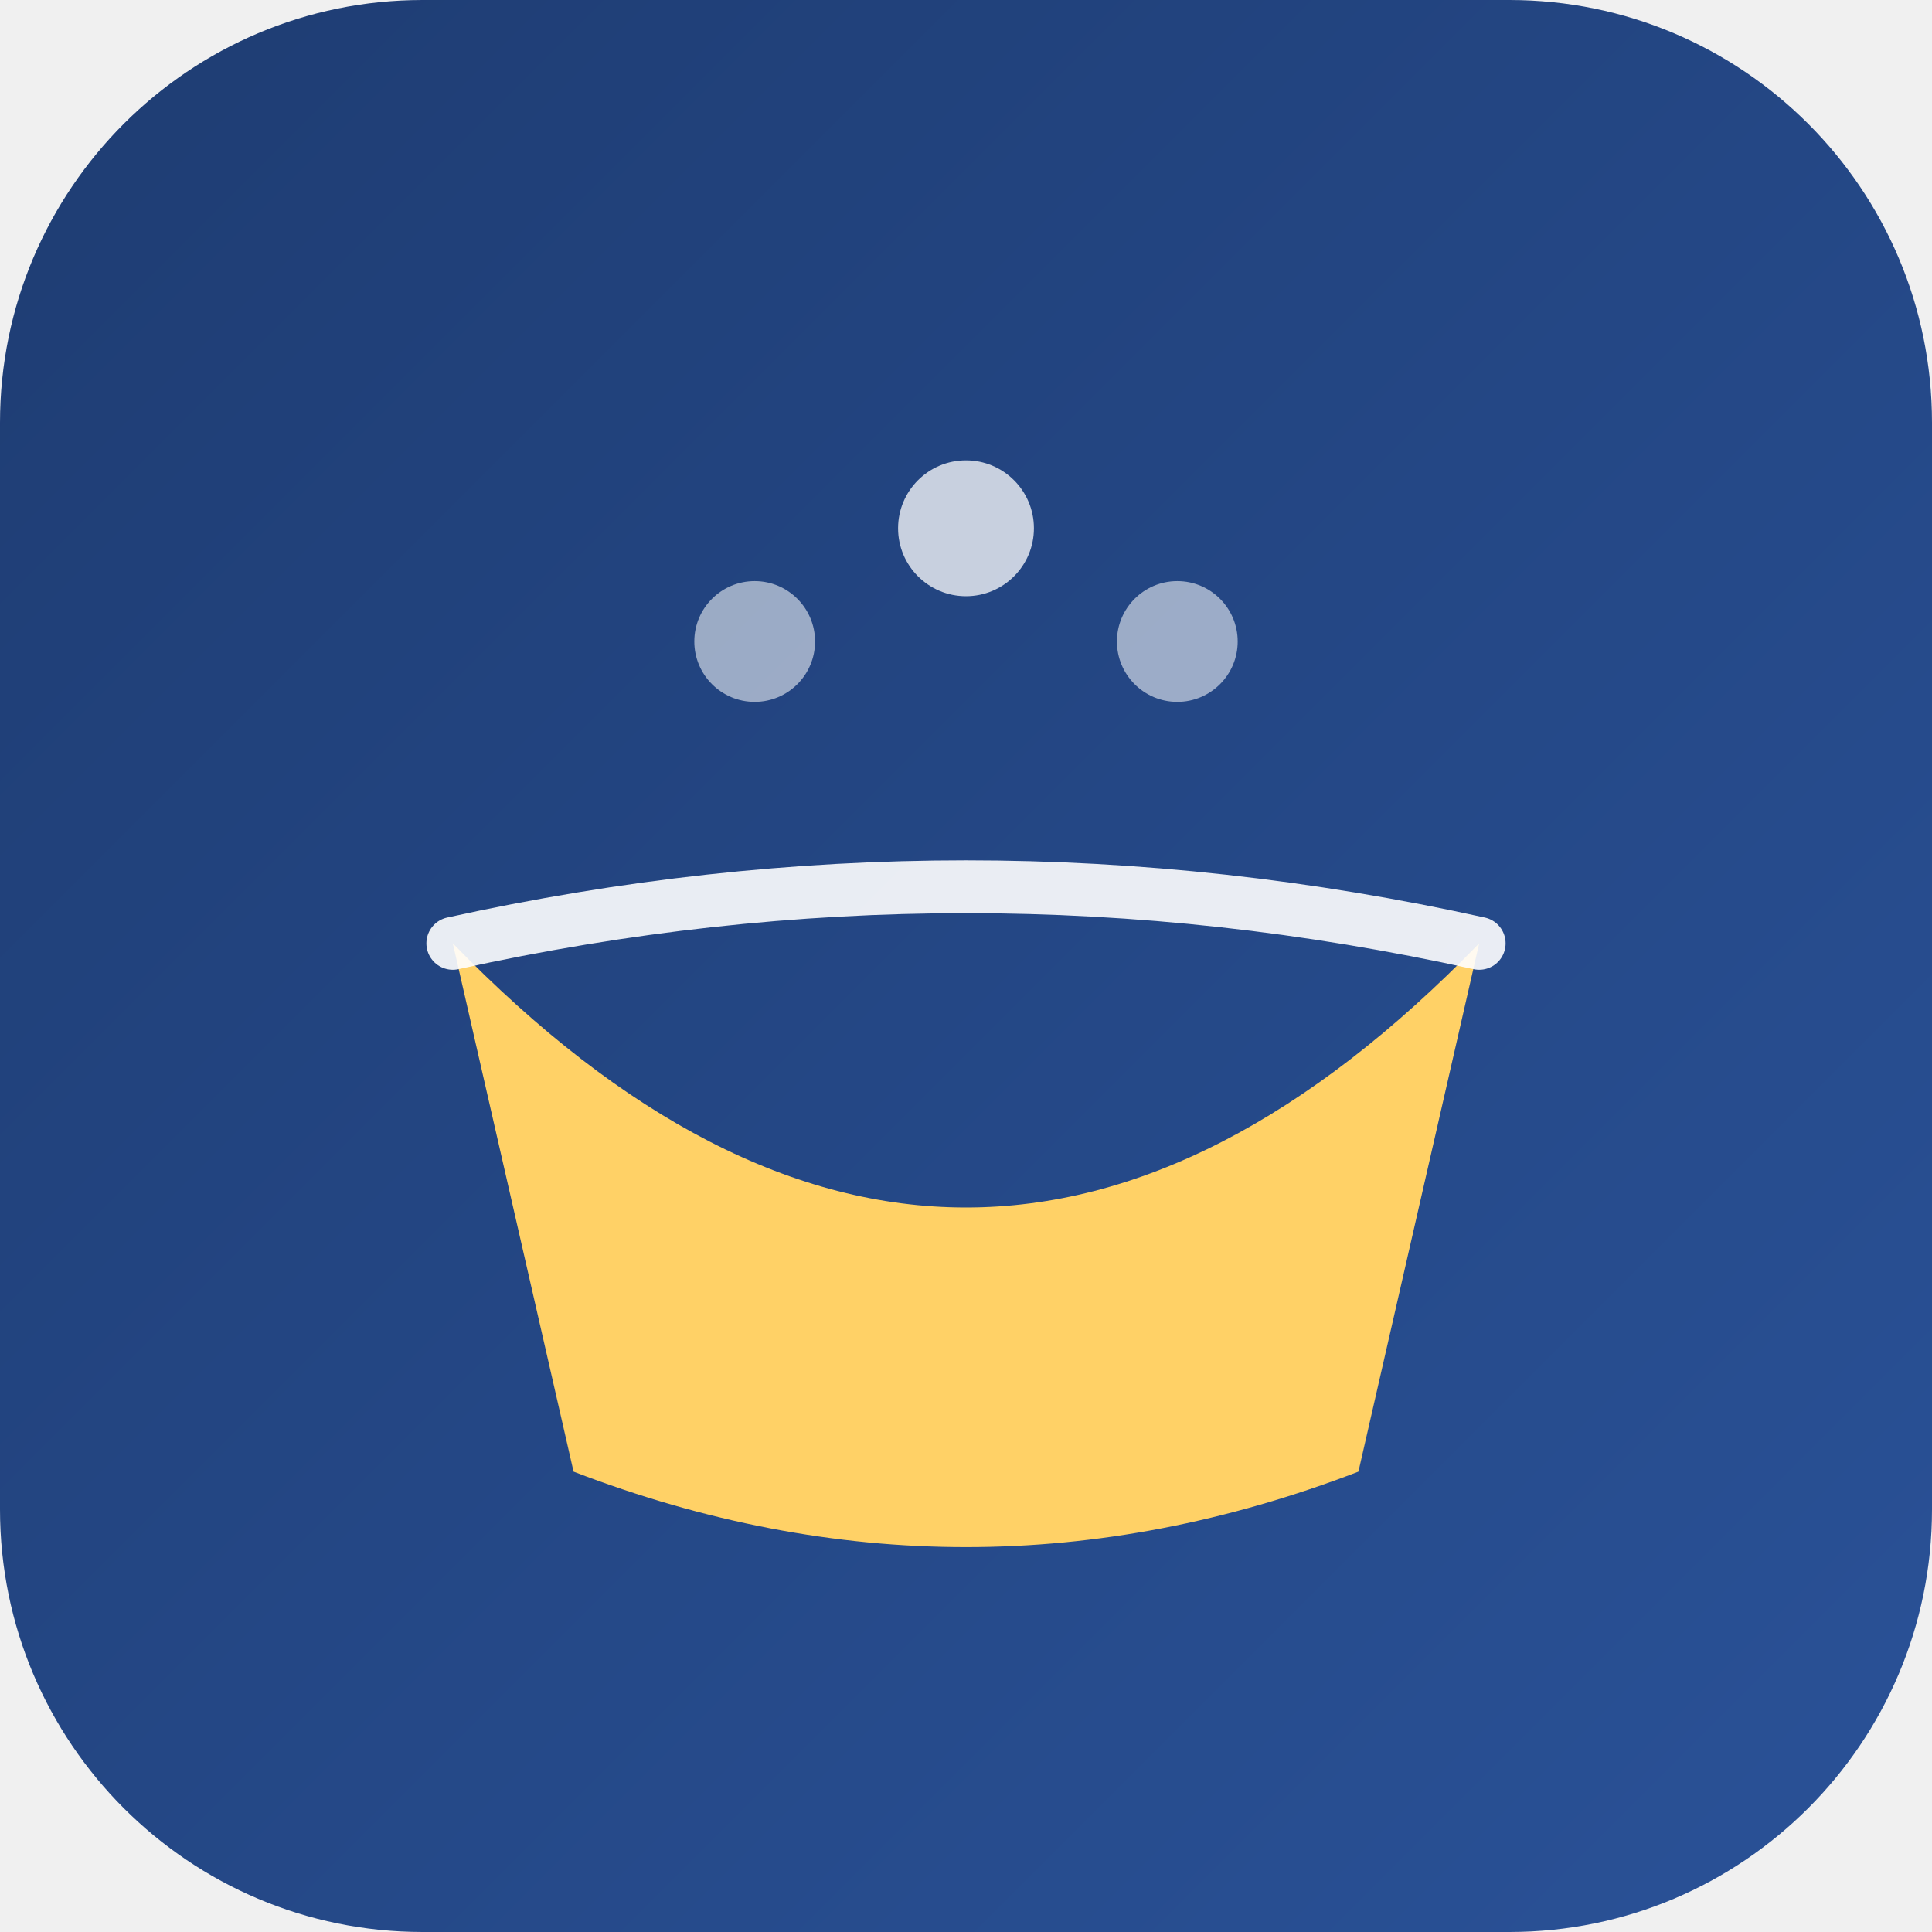
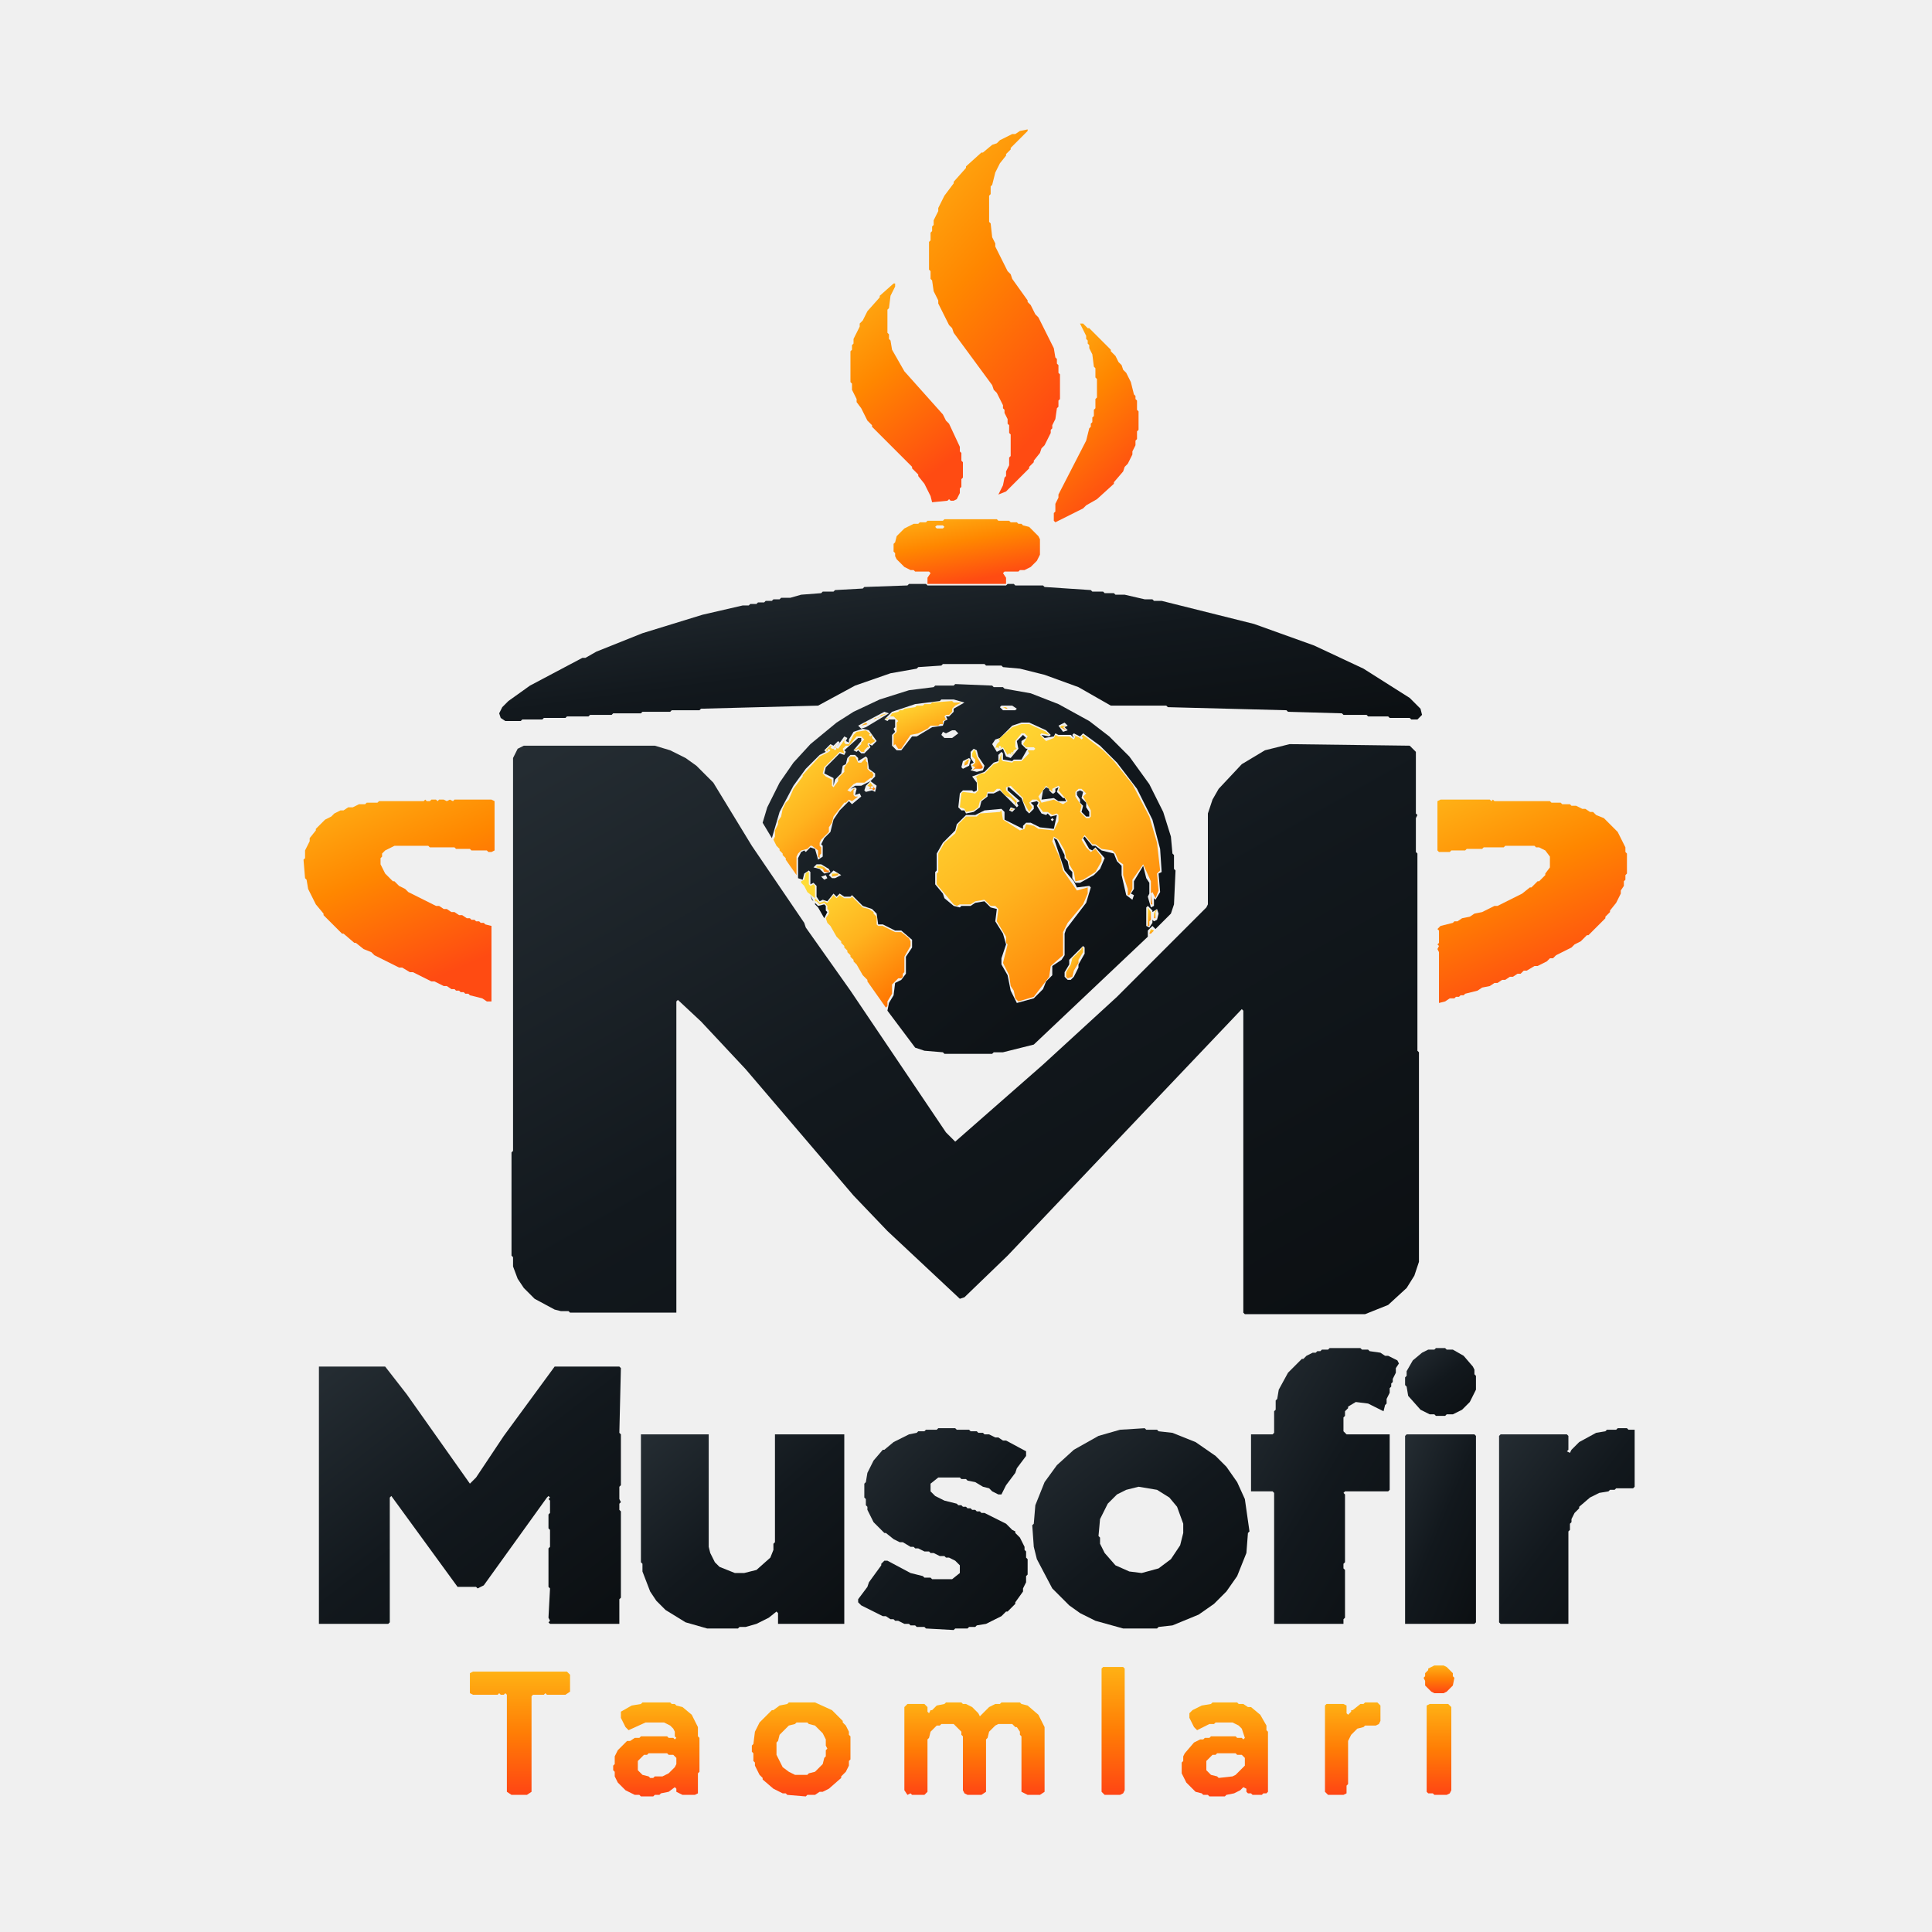
- <svg xmlns="http://www.w3.org/2000/svg" viewBox="0 0 512 512">
+ <svg xmlns="http://www.w3.org/2000/svg" width="1254" height="1254" viewBox="0 0 1254 1254" role="img" aria-label="Musofir Taomlari logotipi">
  <defs>
-     <linearGradient id="bg" x1="0" y1="0" x2="1" y2="1">
-       <stop offset="0%" stop-color="#1e3c72" />
-       <stop offset="100%" stop-color="#2a5298" />
+     <linearGradient id="blackGradient" x1="0" y1="0" x2="0.9" y2="1" objectBoundingBox="true">
+       <stop stop-color="#252d33" />
+       <stop offset="0.52" stop-color="#12181d" />
+       <stop offset="1" stop-color="#0c1013" />
+     </linearGradient>
+     <linearGradient id="fireGradient" x1="0" y1="0" x2="0.4" y2="1" objectBoundingBox="true">
+       <stop stop-color="#ffb116" />
+       <stop offset="0.45" stop-color="#ff8700" />
+       <stop offset="1" stop-color="#ff4b12" />
+     </linearGradient>
+     <linearGradient id="globeGradient" x1="0.2" y1="0" x2="0.8" y2="1" objectBoundingBox="true">
+       <stop stop-color="#ffdc36" />
+       <stop offset="0.5" stop-color="#ffb31e" />
+       <stop offset="1" stop-color="#ff7300" />
+     </linearGradient>
+     <linearGradient id="textGradient" x1="0" y1="0" x2="0" y2="1" objectBoundingBox="true">
+       <stop stop-color="#ffb114" />
+       <stop offset="0.50" stop-color="#ff7d05" />
+       <stop offset="1" stop-color="#ff4514" />
    </linearGradient>
  </defs>
-   <rect width="512" height="512" rx="112" fill="url(#bg)" />
-   <path d="M120 250 Q256 390 392 250 L360 390 Q256 430 152 390 Z" fill="#ffd166" />
-   <path d="M120 250 Q256 220 392 250" stroke="#ffffff" stroke-width="14" fill="none" stroke-linecap="round" opacity="0.9" />
-   <circle cx="200" cy="170" r="16" fill="#ffffff" opacity="0.55" />
-   <circle cx="256" cy="140" r="18" fill="#ffffff" opacity="0.75" />
-   <circle cx="312" cy="170" r="16" fill="#ffffff" opacity="0.55" />
+   <path d="M 324 463 L 325 466 L 328 468 L 338 468 L 339 467 L 352 467 L 353 466 L 367 466 L 368 465 L 382 465 L 383 464 L 397 464 L 398 463 L 416 463 L 417 462 L 435 462 L 436 461 L 454 461 L 455 460 L 531 458 L 555 445 L 578 437 L 595 434 L 596 433 L 611 432 L 612 431 L 639 431 L 640 432 L 650 432 L 651 433 L 662 434 L 678 438 L 700 446 L 721 458 L 757 458 L 758 459 L 835 461 L 836 462 L 871 463 L 872 464 L 887 464 L 888 465 L 901 465 L 902 466 L 915 466 L 916 467 L 920 467 L 923 464 L 922 460 L 915 453 L 885 434 L 853 419 L 814 405 L 754 390 L 749 390 L 748 389 L 743 389 L 730 386 L 724 386 L 723 385 L 717 385 L 716 384 L 709 384 L 708 383 L 678 381 L 677 380 L 659 380 L 658 379 L 654 379 L 653 380 L 602 380 L 601 379 L 590 379 L 589 380 L 561 381 L 560 382 L 542 383 L 541 384 L 534 384 L 533 385 L 520 386 L 513 388 L 507 388 L 506 389 L 502 389 L 501 390 L 497 390 L 496 391 L 492 391 L 491 392 L 487 392 L 486 393 L 482 393 L 456 399 L 417 411 L 387 423 L 380 427 L 378 427 L 344 445 L 330 455 L 326 459 Z" fill="url(#blackGradient)" fill-rule="evenodd" />
+   <path d="M 590 448 L 571 454 L 554 462 L 543 469 L 526 483 L 515 495 L 506 508 L 498 524 L 495 534 L 501 544 L 506 527 L 515 510 L 523 499 L 532 490 L 536 488 L 535 487 L 539 483 L 541 484 L 544 481 L 545 482 L 543 485 L 548 478 L 550 479 L 549 481 L 551 482 L 551 480 L 554 475 L 560 473 L 564 474 L 569 481 L 566 484 L 564 483 L 565 485 L 561 489 L 559 489 L 557 487 L 556 488 L 554 487 L 559 481 L 559 479 L 557 479 L 548 487 L 549 488 L 548 490 L 545 489 L 536 498 L 535 502 L 541 505 L 541 510 L 542 506 L 546 502 L 547 497 L 549 496 L 550 492 L 552 490 L 555 490 L 557 492 L 557 494 L 562 491 L 563 492 L 564 499 L 568 502 L 568 504 L 565 507 L 559 510 L 555 510 L 552 512 L 555 511 L 556 512 L 555 516 L 558 515 L 559 517 L 553 522 L 551 520 L 545 526 L 541 532 L 539 540 L 535 544 L 533 548 L 534 549 L 534 556 L 531 558 L 529 551 L 526 550 L 523 553 L 522 552 L 520 553 L 518 557 L 518 570 L 521 571 L 522 567 L 525 565 L 526 566 L 526 574 L 528 573 L 530 575 L 530 582 L 532 585 L 534 584 L 537 585 L 541 580 L 543 582 L 545 580 L 548 582 L 552 582 L 553 581 L 560 588 L 566 590 L 569 593 L 570 600 L 573 600 L 581 604 L 585 604 L 592 610 L 592 615 L 588 621 L 588 632 L 585 636 L 581 638 L 580 646 L 577 651 L 576 656 L 594 680 L 600 682 L 612 683 L 613 684 L 644 684 L 645 683 L 651 683 L 671 678 L 745 608 L 745 604 L 748 601 L 750 603 L 760 593 L 762 587 L 763 565 L 762 564 L 762 555 L 761 554 L 760 543 L 755 527 L 746 509 L 733 491 L 720 478 L 707 468 L 687 457 L 669 450 L 652 447 L 651 446 L 645 446 L 644 445 L 620 444 L 619 445 L 607 445 L 606 446 Z M 703 614 L 704 615 L 704 619 L 700 626 L 700 628 L 697 634 L 695 636 L 693 636 L 691 634 L 691 631 L 694 626 L 694 623 Z M 751 590 L 752 593 L 751 597 L 749 598 L 748 597 L 748 592 Z M 745 588 L 748 591 L 748 599 L 746 602 L 744 601 L 744 589 Z M 533 569 L 536 568 L 537 570 L 535 571 Z M 538 568 L 541 565 L 546 568 L 542 570 L 540 570 Z M 528 563 L 530 561 L 533 561 L 538 564 L 539 566 L 535 567 L 532 564 Z M 682 532 L 683 531 L 684 532 L 683 533 Z M 655 526 L 656 524 L 659 525 L 657 527 Z M 565 507 L 569 510 L 568 514 L 566 513 L 562 514 L 561 513 L 562 510 Z M 629 492 L 630 493 L 629 497 L 625 499 L 624 498 L 625 494 Z M 632 486 L 634 487 L 635 491 L 639 497 L 638 500 L 634 501 L 630 500 L 631 499 L 630 496 L 632 495 L 630 492 L 630 488 Z M 622 476 L 618 479 L 613 479 L 611 477 L 612 475 L 614 476 L 618 474 L 620 474 Z M 687 471 L 691 469 L 693 471 L 691 472 L 693 474 L 690 475 Z M 668 469 L 679 474 L 682 477 L 681 478 L 676 477 L 678 479 L 684 478 L 685 476 L 687 477 L 695 477 L 697 479 L 696 477 L 697 476 L 701 478 L 703 476 L 714 484 L 725 495 L 738 512 L 748 532 L 753 551 L 754 566 L 752 567 L 753 579 L 750 584 L 749 583 L 749 588 L 747 589 L 745 582 L 746 580 L 746 573 L 744 570 L 742 562 L 736 572 L 736 577 L 734 580 L 736 581 L 735 584 L 731 581 L 728 568 L 728 562 L 725 559 L 723 554 L 715 552 L 711 549 L 709 549 L 704 543 L 703 544 L 707 551 L 709 552 L 711 550 L 717 557 L 714 564 L 710 568 L 701 573 L 698 573 L 696 570 L 696 566 L 694 564 L 693 559 L 691 557 L 691 555 L 686 545 L 684 544 L 691 565 L 697 572 L 699 576 L 707 575 L 708 576 L 705 586 L 692 603 L 691 606 L 691 620 L 689 623 L 683 627 L 683 633 L 679 637 L 677 642 L 671 648 L 660 651 L 656 643 L 654 633 L 650 626 L 650 622 L 653 613 L 651 606 L 646 598 L 647 590 L 643 589 L 639 585 L 633 586 L 630 588 L 624 588 L 623 589 L 619 588 L 613 583 L 612 580 L 607 574 L 607 566 L 608 565 L 608 554 L 612 547 L 620 539 L 621 535 L 627 529 L 633 529 L 639 526 L 650 525 L 652 527 L 652 532 L 664 538 L 664 536 L 666 534 L 669 534 L 675 537 L 684 538 L 686 529 L 682 530 L 680 528 L 679 529 L 676 528 L 673 523 L 674 521 L 673 520 L 669 521 L 671 523 L 671 525 L 668 528 L 666 526 L 663 518 L 655 511 L 654 511 L 654 513 L 662 520 L 660 521 L 661 523 L 660 524 L 649 513 L 645 515 L 641 515 L 641 517 L 637 520 L 636 524 L 632 527 L 627 528 L 626 526 L 624 526 L 622 524 L 623 515 L 625 513 L 631 513 L 632 514 L 634 513 L 634 508 L 631 504 L 639 501 L 645 495 L 648 494 L 648 490 L 650 488 L 651 489 L 651 493 L 657 494 L 658 493 L 663 493 L 667 486 L 671 486 L 666 486 L 663 483 L 663 481 L 666 479 L 664 477 L 660 481 L 661 486 L 656 492 L 653 491 L 651 486 L 647 488 L 644 483 L 646 480 L 649 479 L 657 471 L 663 469 Z M 577 463 L 562 472 L 559 473 L 557 471 L 574 462 Z M 649 459 L 650 458 L 657 458 L 660 460 L 659 461 L 651 461 Z M 626 456 L 619 460 L 619 462 L 616 465 L 614 465 L 615 467 L 613 468 L 612 471 L 605 472 L 595 478 L 592 478 L 585 487 L 582 487 L 579 484 L 579 477 L 581 475 L 580 473 L 581 472 L 581 467 L 577 467 L 576 468 L 574 467 L 579 462 L 594 457 L 610 455 L 611 454 L 619 454 Z" fill="url(#blackGradient)" fill-rule="evenodd" />
+   <path d="M 919 488 L 915 484 L 837 483 L 821 487 L 806 496 L 791 512 L 787 519 L 784 528 L 784 587 L 783 589 L 725 647 L 677 691 L 620 741 L 614 735 L 552 643 L 523 602 L 522 599 L 488 549 L 463 508 L 452 497 L 445 492 L 435 487 L 425 484 L 340 484 L 336 486 L 333 492 L 333 747 L 332 748 L 332 815 L 333 816 L 333 822 L 336 830 L 340 836 L 347 843 L 360 850 L 364 851 L 369 851 L 370 852 L 439 852 L 439 650 L 440 649 L 455 663 L 484 694 L 554 776 L 576 799 L 623 843 L 626 842 L 654 815 L 806 655 L 807 656 L 807 852 L 808 853 L 886 853 L 901 847 L 913 836 L 918 828 L 921 819 L 921 683 L 920 682 L 920 554 L 919 553 L 919 531 L 920 529 L 919 528 Z" fill="url(#blackGradient)" fill-rule="evenodd" />
+   <path d="M 677 513 L 676 519 L 684 518 L 687 520 L 692 520 L 691 518 L 690 518 L 686 514 L 687 511 L 685 512 L 685 514 L 684 515 L 683 515 L 681 513 L 681 512 L 679 511 Z" fill="url(#blackGradient)" fill-rule="evenodd" />
+   <path d="M 701 513 L 699 514 L 699 516 L 701 519 L 701 521 L 703 523 L 702 527 L 705 530 L 707 530 L 707 527 L 705 524 L 705 521 L 702 518 L 703 514 Z" fill="url(#blackGradient)" fill-rule="evenodd" />
+   <path d="M 526 581 L 527 584 L 529 586 L 529 587 L 531 589 L 535 596 L 537 592 L 536 591 L 536 588 L 535 587 L 531 588 L 528 585 Z" fill="url(#blackGradient)" fill-rule="evenodd" />
+   <path d="M 901 880 L 899 880 L 896 878 L 889 877 L 888 876 L 884 876 L 883 875 L 863 875 L 862 876 L 858 876 L 857 877 L 855 877 L 854 878 L 852 878 L 848 880 L 846 882 L 845 882 L 836 891 L 830 902 L 829 908 L 828 909 L 828 915 L 827 916 L 827 930 L 826 931 L 812 931 L 812 968 L 826 968 L 827 969 L 827 1054 L 872 1054 L 872 1051 L 873 1050 L 873 1019 L 872 1018 L 872 1015 L 873 1014 L 873 970 L 872 969 L 873 968 L 901 968 L 902 967 L 902 931 L 874 931 L 872 929 L 872 920 L 873 919 L 873 916 L 875 914 L 875 913 L 880 910 L 888 911 L 898 916 L 899 912 L 900 911 L 900 908 L 902 904 L 902 901 L 903 900 L 903 898 L 904 897 L 904 895 L 906 891 L 906 888 L 908 885 L 907 883 Z" fill="url(#blackGradient)" fill-rule="evenodd" />
+   <path d="M 932 875 L 931 876 L 927 876 L 923 878 L 917 883 L 913 890 L 913 893 L 912 894 L 912 899 L 913 900 L 914 906 L 922 915 L 928 918 L 931 918 L 932 919 L 938 919 L 939 918 L 943 918 L 949 915 L 954 910 L 958 902 L 958 893 L 957 892 L 957 889 L 956 887 L 950 880 L 943 876 L 939 876 L 938 875 Z" fill="url(#blackGradient)" fill-rule="evenodd" />
+   <path d="M 207 887 L 207 1054 L 252 1054 L 253 1053 L 253 972 L 254 971 L 297 1030 L 309 1030 L 310 1031 L 314 1029 L 355 972 L 357 974 L 357 982 L 356 983 L 356 992 L 357 993 L 357 1004 L 356 1005 L 356 1030 L 357 1031 L 356 1050 L 357 1052 L 356 1053 L 357 1054 L 402 1054 L 402 1038 L 403 1037 L 403 981 L 402 980 L 402 976 L 403 975 L 402 973 L 402 965 L 403 964 L 403 931 L 402 930 L 403 888 L 402 887 L 360 887 L 327 932 L 309 959 L 305 963 L 264 905 L 250 887 Z M 355 972 L 356 971 L 357 972 L 356 973 Z" fill="url(#blackGradient)" fill-rule="evenodd" />
+   <path d="M 609 927 L 608 928 L 601 928 L 600 929 L 596 929 L 595 930 L 590 931 L 580 936 L 574 941 L 573 941 L 567 948 L 563 956 L 562 962 L 561 963 L 561 972 L 562 973 L 562 977 L 563 978 L 563 980 L 567 988 L 574 995 L 575 995 L 580 999 L 584 1001 L 586 1001 L 591 1004 L 593 1004 L 594 1005 L 596 1005 L 600 1007 L 603 1007 L 604 1008 L 606 1008 L 610 1010 L 613 1010 L 614 1011 L 616 1011 L 620 1013 L 623 1016 L 623 1021 L 618 1025 L 605 1025 L 604 1024 L 600 1024 L 599 1023 L 591 1021 L 576 1013 L 574 1013 L 572 1015 L 572 1016 L 564 1027 L 563 1030 L 557 1038 L 557 1040 L 559 1042 L 573 1049 L 575 1049 L 578 1051 L 580 1051 L 581 1052 L 583 1052 L 587 1054 L 590 1054 L 591 1055 L 594 1055 L 595 1056 L 600 1056 L 601 1057 L 619 1058 L 620 1057 L 628 1057 L 629 1056 L 633 1056 L 634 1055 L 640 1054 L 650 1049 L 653 1046 L 654 1046 L 659 1041 L 659 1040 L 664 1033 L 664 1031 L 666 1027 L 666 1023 L 667 1022 L 667 1012 L 666 1011 L 666 1007 L 665 1006 L 665 1004 L 662 998 L 659 995 L 659 994 L 657 993 L 653 989 L 639 982 L 637 982 L 636 981 L 634 981 L 633 980 L 631 980 L 630 979 L 628 979 L 627 978 L 625 978 L 624 977 L 622 977 L 621 976 L 613 974 L 607 971 L 604 968 L 604 963 L 609 959 L 623 959 L 624 960 L 627 960 L 628 961 L 633 962 L 638 965 L 642 966 L 644 968 L 648 970 L 650 970 L 653 964 L 659 956 L 660 953 L 666 945 L 666 942 L 653 935 L 651 935 L 648 933 L 646 933 L 642 931 L 639 931 L 638 930 L 635 930 L 634 929 L 630 929 L 629 928 L 621 928 L 620 927 Z" fill="url(#blackGradient)" fill-rule="evenodd" />
+   <path d="M 727 928 L 713 932 L 697 941 L 686 951 L 678 962 L 672 977 L 671 989 L 670 990 L 671 1004 L 673 1012 L 683 1031 L 694 1042 L 701 1047 L 711 1052 L 729 1057 L 751 1057 L 752 1056 L 761 1055 L 778 1048 L 788 1041 L 796 1033 L 803 1023 L 809 1008 L 810 995 L 811 994 L 808 973 L 803 962 L 796 952 L 789 945 L 776 936 L 761 930 L 752 929 L 751 928 L 744 928 L 743 927 Z M 739 965 L 751 967 L 759 972 L 764 978 L 768 989 L 768 995 L 766 1003 L 760 1012 L 752 1018 L 741 1021 L 733 1020 L 724 1016 L 717 1008 L 714 1002 L 714 998 L 713 997 L 714 986 L 719 976 L 725 970 L 731 967 Z" fill="url(#blackGradient)" fill-rule="evenodd" />
+   <path d="M 1061 928 L 1057 928 L 1056 927 L 1050 927 L 1049 928 L 1043 928 L 1042 929 L 1036 930 L 1025 936 L 1020 941 L 1019 943 L 1017 942 L 1018 941 L 1018 932 L 1017 931 L 974 931 L 973 932 L 973 1053 L 974 1054 L 1018 1054 L 1018 994 L 1019 993 L 1019 989 L 1020 988 L 1020 986 L 1022 982 L 1025 979 L 1025 978 L 1032 972 L 1038 969 L 1044 968 L 1045 967 L 1048 967 L 1049 966 L 1060 966 L 1061 965 Z" fill="url(#blackGradient)" fill-rule="evenodd" />
+   <path d="M 416 931 L 416 1014 L 417 1015 L 417 1020 L 422 1033 L 426 1039 L 432 1045 L 445 1053 L 459 1057 L 479 1057 L 480 1056 L 484 1056 L 491 1054 L 499 1050 L 504 1046 L 505 1047 L 505 1054 L 548 1054 L 548 931 L 503 931 L 503 1001 L 502 1002 L 502 1006 L 500 1011 L 491 1019 L 483 1021 L 477 1021 L 467 1017 L 464 1014 L 461 1008 L 460 1004 L 460 931 Z" fill="url(#blackGradient)" fill-rule="evenodd" />
+   <path d="M 913 931 L 912 932 L 912 1054 L 957 1054 L 958 1053 L 958 932 L 957 931 Z" fill="url(#blackGradient)" fill-rule="evenodd" />
+   <path d="M 667 84 L 662 85 L 659 87 L 657 87 L 649 91 L 647 93 L 644 94 L 638 99 L 637 99 L 627 108 L 627 109 L 619 118 L 619 119 L 613 127 L 609 135 L 609 137 L 606 143 L 606 146 L 605 147 L 605 150 L 604 151 L 604 156 L 603 157 L 603 175 L 604 176 L 604 181 L 605 182 L 606 189 L 609 195 L 609 197 L 616 211 L 618 213 L 619 216 L 644 250 L 645 253 L 647 255 L 651 263 L 651 265 L 652 266 L 652 268 L 654 272 L 654 275 L 655 276 L 655 281 L 656 282 L 656 296 L 655 297 L 655 302 L 653 306 L 653 309 L 652 310 L 651 315 L 648 321 L 653 319 L 668 304 L 668 303 L 671 300 L 671 299 L 675 294 L 676 291 L 678 289 L 682 281 L 682 279 L 683 278 L 683 276 L 685 272 L 686 265 L 687 264 L 687 260 L 688 259 L 688 243 L 687 242 L 687 237 L 686 236 L 686 233 L 685 232 L 684 226 L 674 206 L 672 204 L 669 198 L 667 196 L 667 195 L 657 181 L 656 178 L 654 176 L 646 160 L 646 158 L 644 154 L 643 145 L 642 144 L 642 127 L 643 126 L 643 121 L 644 120 L 646 112 L 649 106 L 653 101 L 653 100 L 656 97 L 656 96 L 667 85 Z" fill="url(#fireGradient)" fill-rule="evenodd" />
+   <path d="M 580 184 L 571 192 L 571 193 L 563 202 L 560 208 L 558 210 L 558 212 L 554 220 L 554 223 L 553 224 L 553 227 L 552 228 L 552 248 L 553 249 L 553 253 L 556 259 L 556 261 L 559 265 L 563 273 L 566 276 L 566 277 L 592 303 L 592 304 L 596 308 L 596 309 L 600 314 L 604 322 L 605 326 L 615 325 L 616 324 L 617 325 L 619 325 L 621 324 L 623 320 L 623 317 L 624 316 L 624 311 L 625 310 L 625 300 L 624 299 L 624 294 L 623 293 L 623 290 L 616 275 L 614 273 L 612 269 L 587 241 L 579 227 L 578 221 L 577 220 L 577 217 L 576 216 L 576 201 L 577 200 L 578 192 L 581 186 L 581 184 Z" fill="url(#fireGradient)" fill-rule="evenodd" />
+   <path d="M 703 210 L 701 210 L 705 218 L 705 220 L 706 221 L 706 223 L 707 224 L 707 226 L 709 230 L 710 238 L 711 239 L 711 245 L 712 246 L 712 258 L 711 259 L 711 265 L 710 266 L 710 270 L 709 271 L 709 274 L 708 275 L 708 277 L 707 278 L 705 286 L 687 321 L 687 323 L 685 327 L 685 332 L 684 333 L 684 338 L 685 339 L 703 330 L 705 328 L 712 324 L 723 314 L 723 313 L 729 306 L 730 303 L 732 301 L 735 295 L 735 293 L 737 289 L 737 286 L 738 285 L 738 280 L 739 279 L 739 267 L 738 266 L 738 260 L 737 259 L 737 257 L 736 256 L 734 248 L 731 242 L 729 240 L 728 237 L 726 235 L 724 231 L 721 228 L 721 227 L 707 213 L 706 213 Z" fill="url(#fireGradient)" fill-rule="evenodd" />
+   <path d="M 580 353 L 580 358 L 581 359 L 581 361 L 582 363 L 587 368 L 591 370 L 593 370 L 594 371 L 603 371 L 604 372 L 602 375 L 602 379 L 653 379 L 653 375 L 651 372 L 652 371 L 661 371 L 662 370 L 665 370 L 669 368 L 673 364 L 675 360 L 675 350 L 674 348 L 668 342 L 664 341 L 663 340 L 661 340 L 660 339 L 656 339 L 655 338 L 648 338 L 647 337 L 613 337 L 612 338 L 602 338 L 601 339 L 597 339 L 596 340 L 593 340 L 587 343 L 582 348 L 581 352 Z M 607 342 L 608 341 L 612 341 L 613 342 L 612 343 L 608 343 Z" fill="url(#fireGradient)" fill-rule="evenodd" />
+   <path d="M 624 456 L 619 456 L 618 455 L 605 456 L 604 457 L 600 457 L 599 458 L 595 458 L 594 459 L 587 460 L 586 461 L 584 461 L 583 462 L 579 463 L 577 466 L 575 466 L 575 467 L 578 465 L 580 465 L 583 468 L 582 469 L 582 475 L 580 477 L 580 484 L 581 483 L 583 486 L 585 486 L 591 477 L 596 476 L 602 473 L 604 471 L 609 471 L 610 470 L 612 470 L 612 468 L 614 467 L 613 465 L 614 464 L 616 464 L 618 462 L 618 460 L 620 458 Z" fill="url(#globeGradient)" fill-rule="evenodd" />
+   <path d="M 651 459 L 653 460 L 658 460 L 654 460 L 653 459 Z" fill="url(#globeGradient)" fill-rule="evenodd" />
+   <path d="M 576 463 L 572 464 L 570 466 L 568 466 L 565 469 L 564 468 L 565 469 L 567 467 Z" fill="url(#globeGradient)" fill-rule="evenodd" />
+   <path d="M 563 470 L 562 469 L 559 471 Z" fill="url(#globeGradient)" fill-rule="evenodd" />
+   <path d="M 668 470 L 663 470 L 657 472 L 648 480 L 649 481 L 647 483 L 646 481 L 647 483 L 646 486 L 647 485 L 649 486 L 651 485 L 654 490 L 655 489 L 657 490 L 658 487 L 660 486 L 659 485 L 659 481 L 663 476 L 665 476 L 667 478 L 664 483 L 666 485 L 671 485 L 672 486 L 671 487 L 667 487 L 668 489 L 663 494 L 658 494 L 657 495 L 651 494 L 650 493 L 650 489 L 648 495 L 645 496 L 639 502 L 637 502 L 632 505 L 633 504 L 634 505 L 635 513 L 633 515 L 625 514 L 624 515 L 623 524 L 626 525 L 627 527 L 632 526 L 635 524 L 636 520 L 640 517 L 641 514 L 645 514 L 647 512 L 649 512 L 652 516 L 656 518 L 659 521 L 659 523 L 660 520 L 653 513 L 653 511 L 656 510 L 664 518 L 664 520 L 668 527 L 670 524 L 668 521 L 670 519 L 673 519 L 675 521 L 674 523 L 677 527 L 680 527 L 683 529 L 686 528 L 687 529 L 687 533 L 684 539 L 674 538 L 671 536 L 666 535 L 665 538 L 662 539 L 651 532 L 650 526 L 649 527 L 636 528 L 634 530 L 627 530 L 622 535 L 620 541 L 613 547 L 609 554 L 609 566 L 608 567 L 608 574 L 619 587 L 621 588 L 623 587 L 630 587 L 633 585 L 639 584 L 643 588 L 646 588 L 648 590 L 647 598 L 653 608 L 653 612 L 654 613 L 651 625 L 655 633 L 656 640 L 658 643 L 659 648 L 661 650 L 671 647 L 681 634 L 682 627 L 690 620 L 690 605 L 693 599 L 703 587 L 706 580 L 706 576 L 699 578 L 690 565 L 688 557 L 683 546 L 684 543 L 687 545 L 691 552 L 692 557 L 694 559 L 694 561 L 697 566 L 698 572 L 703 571 L 711 566 L 715 559 L 715 556 L 711 551 L 708 553 L 705 550 L 702 545 L 704 542 L 709 548 L 711 548 L 715 551 L 722 552 L 724 554 L 726 559 L 729 561 L 729 568 L 732 577 L 732 581 L 733 581 L 735 577 L 735 571 L 742 561 L 747 572 L 747 587 L 748 587 L 747 580 L 748 579 L 750 583 L 752 578 L 751 567 L 753 565 L 751 547 L 746 530 L 735 509 L 723 494 L 716 487 L 703 477 L 701 479 L 697 477 L 698 478 L 697 480 L 694 478 L 687 478 L 685 477 L 684 479 L 679 481 L 675 477 L 676 476 L 681 477 L 679 475 Z M 700 512 L 702 512 L 705 515 L 703 517 L 708 526 L 708 530 L 707 531 L 705 531 L 701 527 L 702 523 L 698 517 L 698 514 Z M 674 517 L 679 510 L 683 514 L 683 512 L 687 510 L 688 511 L 687 513 L 693 520 L 690 522 L 684 519 L 676 521 Z M 656 489 L 657 488 L 658 489 L 657 490 Z M 648 485 L 649 484 L 650 485 L 649 486 Z M 701 479 L 702 478 L 703 479 L 702 480 Z" fill="url(#globeGradient)" fill-rule="evenodd" />
+   <path d="M 688 472 L 692 474 L 690 472 L 692 471 L 689 471 Z" fill="url(#globeGradient)" fill-rule="evenodd" />
+   <path d="M 562 474 L 556 475 L 554 477 L 551 483 L 549 483 L 548 482 L 548 480 L 549 479 L 544 486 L 542 485 L 543 483 L 541 486 L 540 486 L 539 485 L 540 484 L 539 484 L 536 487 L 538 488 L 532 491 L 521 503 L 521 504 L 515 512 L 512 519 L 510 521 L 508 525 L 507 530 L 505 533 L 505 535 L 503 539 L 503 543 L 502 545 L 504 549 L 506 551 L 506 552 L 508 554 L 508 555 L 510 557 L 510 558 L 517 568 L 517 556 L 518 554 L 520 552 L 524 551 L 526 549 L 527 549 L 531 552 L 531 556 L 532 557 L 532 555 L 533 554 L 533 550 L 532 549 L 532 547 L 533 545 L 538 540 L 538 537 L 540 534 L 541 530 L 548 521 L 549 521 L 551 519 L 553 520 L 557 517 L 558 517 L 555 517 L 554 516 L 554 513 L 555 512 L 554 512 L 552 514 L 550 513 L 554 509 L 556 508 L 561 508 L 565 505 L 566 505 L 567 503 L 566 501 L 565 501 L 563 499 L 563 495 L 562 494 L 562 492 L 559 495 L 557 495 L 555 491 L 552 491 L 551 492 L 551 494 L 548 498 L 548 501 L 544 505 L 544 507 L 541 511 L 540 510 L 540 506 L 536 504 L 534 502 L 535 498 L 545 488 L 548 489 L 547 486 L 549 484 L 551 484 L 556 478 L 559 478 L 561 480 L 559 482 L 559 483 L 556 486 L 555 486 L 555 487 L 557 486 L 559 488 L 561 488 L 561 487 L 563 485 L 564 485 L 563 483 L 564 482 L 565 483 L 568 481 L 566 479 L 566 477 Z M 537 487 L 538 486 L 539 487 L 538 488 Z M 541 486 L 542 485 L 543 486 L 542 487 Z M 564 477 L 565 476 L 566 477 L 565 478 Z" fill="url(#globeGradient)" fill-rule="evenodd" />
+   <path d="M 633 487 L 632 487 L 631 489 L 631 491 L 633 493 L 633 495 L 631 497 L 633 498 L 631 500 L 633 499 L 637 499 L 638 498 L 634 491 Z" fill="url(#globeGradient)" fill-rule="evenodd" />
+   <path d="M 629 493 L 628 493 L 626 495 L 626 497 L 628 496 Z" fill="url(#globeGradient)" fill-rule="evenodd" />
+   <path d="M 565 508 L 563 510 L 565 511 L 564 512 L 562 512 L 566 512 L 567 513 L 568 512 Z M 565 511 L 566 510 L 567 511 L 566 512 Z" fill="url(#globeGradient)" fill-rule="evenodd" />
+   <path d="M 211 532 L 205 538 L 205 539 L 201 544 L 201 546 L 198 552 L 198 557 L 197 558 L 198 570 L 199 571 L 200 577 L 205 587 L 210 593 L 210 594 L 222 606 L 223 606 L 230 612 L 231 612 L 236 616 L 241 618 L 243 620 L 259 628 L 261 628 L 266 631 L 268 631 L 280 637 L 282 637 L 288 640 L 290 640 L 293 642 L 295 642 L 296 643 L 298 643 L 299 644 L 301 644 L 302 645 L 304 645 L 305 646 L 313 648 L 316 650 L 319 650 L 319 601 L 315 600 L 314 599 L 312 599 L 311 598 L 309 598 L 308 597 L 306 597 L 305 596 L 303 596 L 300 594 L 298 594 L 295 592 L 293 592 L 290 590 L 288 590 L 285 588 L 283 588 L 265 579 L 263 577 L 259 575 L 256 572 L 255 572 L 250 567 L 247 561 L 247 557 L 248 556 L 248 554 L 250 552 L 256 549 L 278 549 L 279 550 L 295 550 L 296 551 L 305 551 L 306 552 L 316 552 L 317 553 L 319 553 L 321 552 L 321 520 L 319 519 L 295 519 L 294 520 L 292 519 L 290 520 L 288 519 L 285 519 L 284 520 L 283 519 L 280 519 L 279 520 L 277 520 L 276 519 L 275 520 L 246 520 L 245 521 L 238 521 L 237 522 L 233 522 L 229 524 L 226 524 L 223 526 L 221 526 L 217 528 L 215 530 Z" fill="url(#fireGradient)" fill-rule="evenodd" />
+   <path d="M 933 520 L 933 552 L 934 553 L 941 553 L 942 552 L 951 552 L 952 551 L 962 551 L 963 550 L 976 550 L 977 549 L 996 549 L 997 550 L 999 550 L 1003 552 L 1006 556 L 1006 563 L 1003 567 L 1003 568 L 999 572 L 998 572 L 994 576 L 993 576 L 988 580 L 972 588 L 970 588 L 962 592 L 957 593 L 954 595 L 949 596 L 946 598 L 944 598 L 943 599 L 935 601 L 933 603 L 934 604 L 934 612 L 933 613 L 934 614 L 933 616 L 934 618 L 934 651 L 938 650 L 941 648 L 944 648 L 945 647 L 947 647 L 948 646 L 950 646 L 951 645 L 959 643 L 962 641 L 967 640 L 970 638 L 972 638 L 975 636 L 977 636 L 980 634 L 982 634 L 985 632 L 987 632 L 989 630 L 991 630 L 996 627 L 998 627 L 1004 624 L 1006 622 L 1008 622 L 1010 620 L 1020 615 L 1022 613 L 1026 611 L 1030 607 L 1031 607 L 1042 596 L 1042 595 L 1045 592 L 1045 591 L 1049 586 L 1052 580 L 1052 578 L 1054 575 L 1054 572 L 1055 571 L 1055 568 L 1056 567 L 1056 554 L 1055 553 L 1055 550 L 1050 540 L 1041 531 L 1036 529 L 1034 527 L 1032 527 L 1029 525 L 1027 525 L 1023 523 L 1020 523 L 1019 522 L 1014 522 L 1013 521 L 1007 521 L 1006 520 L 970 520 L 969 519 L 968 520 L 967 519 L 935 519 Z" fill="url(#fireGradient)" fill-rule="evenodd" />
+   <path d="M 656 526 L 658 525 L 656 525 Z" fill="url(#globeGradient)" fill-rule="evenodd" />
+   <path d="M 530 562 L 530 563 L 534 564 L 535 566 L 538 566 L 538 565 L 537 565 L 535 563 L 533 562 Z" fill="url(#globeGradient)" fill-rule="evenodd" />
+   <path d="M 524 566 L 523 567 L 522 571 L 520 572 L 520 573 L 522 575 L 524 579 L 529 583 L 529 585 L 530 585 L 532 587 L 535 586 L 537 588 L 537 590 L 538 591 L 538 593 L 536 596 L 537 599 L 539 601 L 543 608 L 546 611 L 546 612 L 548 614 L 548 615 L 550 617 L 550 618 L 552 620 L 552 621 L 554 623 L 554 624 L 556 626 L 560 633 L 563 636 L 563 637 L 575 654 L 576 653 L 576 650 L 579 645 L 579 639 L 583 635 L 585 635 L 586 634 L 586 632 L 587 631 L 587 621 L 591 614 L 591 611 L 590 609 L 585 605 L 581 605 L 573 601 L 570 601 L 569 600 L 569 595 L 567 593 L 567 592 L 564 590 L 560 589 L 553 582 L 552 583 L 548 583 L 545 581 L 543 583 L 541 581 L 537 586 L 535 585 L 532 586 L 529 583 L 529 575 L 528 574 L 526 575 L 525 574 L 525 566 Z" fill="url(#globeGradient)" fill-rule="evenodd" />
+   <path d="M 540 567 L 540 569 L 544 568 L 544 567 Z" fill="url(#globeGradient)" fill-rule="evenodd" />
+   <path d="M 745 589 L 745 601 L 746 601 L 746 598 L 747 597 L 747 592 Z" fill="url(#globeGradient)" fill-rule="evenodd" />
+   <path d="M 751 591 L 750 591 L 749 593 L 749 596 L 750 596 L 750 592 Z" fill="url(#globeGradient)" fill-rule="evenodd" />
+   <path d="M 749 604 L 747 603 L 746 606 L 747 606 Z" fill="url(#globeGradient)" fill-rule="evenodd" />
+   <path d="M 703 615 L 702 615 L 702 616 L 696 622 L 695 626 L 692 631 L 692 634 L 693 635 L 696 634 L 697 630 L 700 625 L 700 623 L 703 618 Z" fill="url(#globeGradient)" fill-rule="evenodd" />
+   <path d="M 931 1081 L 927 1083 L 927 1084 L 925 1086 L 925 1088 L 924 1089 L 925 1091 L 925 1094 L 929 1098 L 931 1099 L 937 1099 L 939 1098 L 943 1094 L 944 1089 L 943 1088 L 943 1086 L 939 1082 L 937 1081 Z" fill="url(#textGradient)" fill-rule="evenodd" />
+   <path d="M 716 1082 L 715 1083 L 715 1163 L 717 1165 L 727 1165 L 729 1164 L 730 1162 L 730 1083 L 729 1082 Z" fill="url(#textGradient)" fill-rule="evenodd" />
+   <path d="M 307 1085 L 305 1086 L 305 1099 L 307 1100 L 323 1100 L 324 1099 L 325 1100 L 327 1100 L 328 1099 L 329 1100 L 329 1163 L 332 1165 L 342 1165 L 345 1163 L 345 1101 L 346 1100 L 353 1100 L 354 1099 L 355 1100 L 367 1100 L 370 1098 L 370 1087 L 368 1085 Z" fill="url(#textGradient)" fill-rule="evenodd" />
+   <path d="M 403 1111 L 403 1115 L 406 1121 L 408 1123 L 419 1118 L 431 1118 L 435 1120 L 437 1122 L 438 1124 L 438 1127 L 437 1128 L 434 1128 L 433 1127 L 416 1127 L 415 1128 L 412 1128 L 409 1130 L 407 1130 L 401 1136 L 399 1140 L 399 1145 L 398 1146 L 398 1149 L 399 1150 L 399 1153 L 401 1157 L 406 1162 L 412 1165 L 415 1165 L 416 1166 L 424 1166 L 425 1165 L 428 1165 L 429 1164 L 434 1163 L 438 1160 L 439 1161 L 439 1163 L 443 1165 L 451 1165 L 453 1164 L 453 1151 L 454 1150 L 454 1128 L 453 1127 L 453 1121 L 449 1113 L 443 1108 L 439 1107 L 438 1106 L 436 1106 L 435 1105 L 417 1105 L 416 1106 L 410 1107 Z M 414 1149 L 414 1143 L 418 1139 L 420 1139 L 421 1138 L 433 1138 L 434 1139 L 437 1139 L 439 1141 L 439 1145 L 438 1147 L 434 1151 L 430 1153 L 425 1153 L 424 1154 L 422 1154 L 421 1153 L 417 1152 Z M 437 1128 L 438 1127 L 439 1128 L 438 1129 Z" fill="url(#textGradient)" fill-rule="evenodd" />
+   <path d="M 506 1107 L 502 1110 L 501 1110 L 493 1118 L 490 1124 L 489 1132 L 488 1133 L 488 1137 L 489 1138 L 489 1143 L 490 1144 L 490 1146 L 493 1152 L 495 1154 L 495 1155 L 502 1161 L 508 1164 L 510 1164 L 511 1165 L 523 1166 L 524 1165 L 529 1165 L 532 1163 L 534 1163 L 538 1161 L 546 1154 L 546 1153 L 549 1150 L 551 1146 L 551 1143 L 552 1142 L 552 1127 L 551 1126 L 551 1124 L 549 1120 L 547 1118 L 547 1117 L 540 1110 L 529 1105 L 512 1105 L 511 1106 Z M 517 1118 L 524 1118 L 525 1119 L 529 1120 L 534 1125 L 536 1129 L 536 1133 L 537 1135 L 536 1136 L 536 1140 L 535 1141 L 534 1145 L 529 1150 L 525 1151 L 524 1152 L 516 1152 L 512 1150 L 508 1147 L 504 1139 L 504 1131 L 505 1130 L 506 1126 L 512 1120 L 516 1119 Z" fill="url(#textGradient)" fill-rule="evenodd" />
+   <path d="M 587 1108 L 587 1162 L 589 1165 L 591 1164 L 592 1165 L 600 1165 L 602 1163 L 602 1129 L 603 1128 L 604 1124 L 608 1120 L 610 1120 L 611 1119 L 619 1119 L 624 1124 L 624 1126 L 625 1127 L 625 1162 L 626 1164 L 628 1165 L 637 1165 L 640 1163 L 640 1129 L 641 1128 L 642 1124 L 646 1120 L 648 1119 L 657 1119 L 659 1121 L 660 1121 L 662 1124 L 662 1126 L 663 1127 L 663 1163 L 667 1165 L 675 1165 L 678 1163 L 678 1121 L 674 1113 L 667 1107 L 663 1106 L 662 1105 L 650 1105 L 649 1106 L 646 1106 L 642 1108 L 636 1114 L 635 1112 L 631 1108 L 627 1106 L 625 1106 L 624 1105 L 614 1105 L 613 1106 L 608 1107 L 605 1110 L 604 1110 L 603 1112 L 602 1111 L 602 1108 L 600 1106 L 589 1106 Z" fill="url(#textGradient)" fill-rule="evenodd" />
+   <path d="M 774 1110 L 772 1112 L 772 1115 L 775 1121 L 777 1123 L 785 1119 L 788 1119 L 789 1118 L 800 1118 L 804 1120 L 806 1122 L 808 1128 L 807 1129 L 806 1128 L 803 1128 L 802 1127 L 786 1127 L 785 1128 L 782 1128 L 781 1129 L 779 1129 L 775 1131 L 769 1138 L 768 1140 L 768 1143 L 767 1144 L 767 1151 L 770 1157 L 776 1163 L 780 1164 L 781 1165 L 784 1165 L 785 1166 L 795 1166 L 796 1165 L 801 1164 L 805 1162 L 807 1160 L 809 1161 L 809 1163 L 810 1164 L 812 1164 L 813 1165 L 819 1165 L 820 1164 L 822 1164 L 823 1163 L 823 1124 L 822 1123 L 822 1120 L 818 1113 L 812 1108 L 810 1108 L 807 1106 L 804 1106 L 803 1105 L 787 1105 L 786 1106 L 780 1107 Z M 783 1149 L 783 1143 L 787 1139 L 789 1139 L 790 1138 L 802 1138 L 803 1139 L 806 1139 L 808 1141 L 808 1146 L 802 1152 L 800 1153 L 791 1154 L 790 1153 L 786 1152 Z" fill="url(#textGradient)" fill-rule="evenodd" />
+   <path d="M 894 1105 L 886 1105 L 885 1106 L 883 1106 L 878 1110 L 877 1110 L 877 1111 L 875 1113 L 874 1112 L 874 1107 L 872 1106 L 861 1106 L 860 1107 L 860 1163 L 862 1165 L 872 1165 L 874 1164 L 874 1159 L 875 1158 L 875 1130 L 877 1126 L 881 1122 L 885 1121 L 886 1120 L 893 1120 L 895 1119 L 896 1117 L 896 1107 Z" fill="url(#textGradient)" fill-rule="evenodd" />
+   <path d="M 928 1106 L 926 1107 L 926 1163 L 927 1164 L 930 1164 L 931 1165 L 939 1165 L 941 1164 L 942 1162 L 942 1108 L 940 1106 Z" fill="url(#textGradient)" fill-rule="evenodd" />
</svg>
